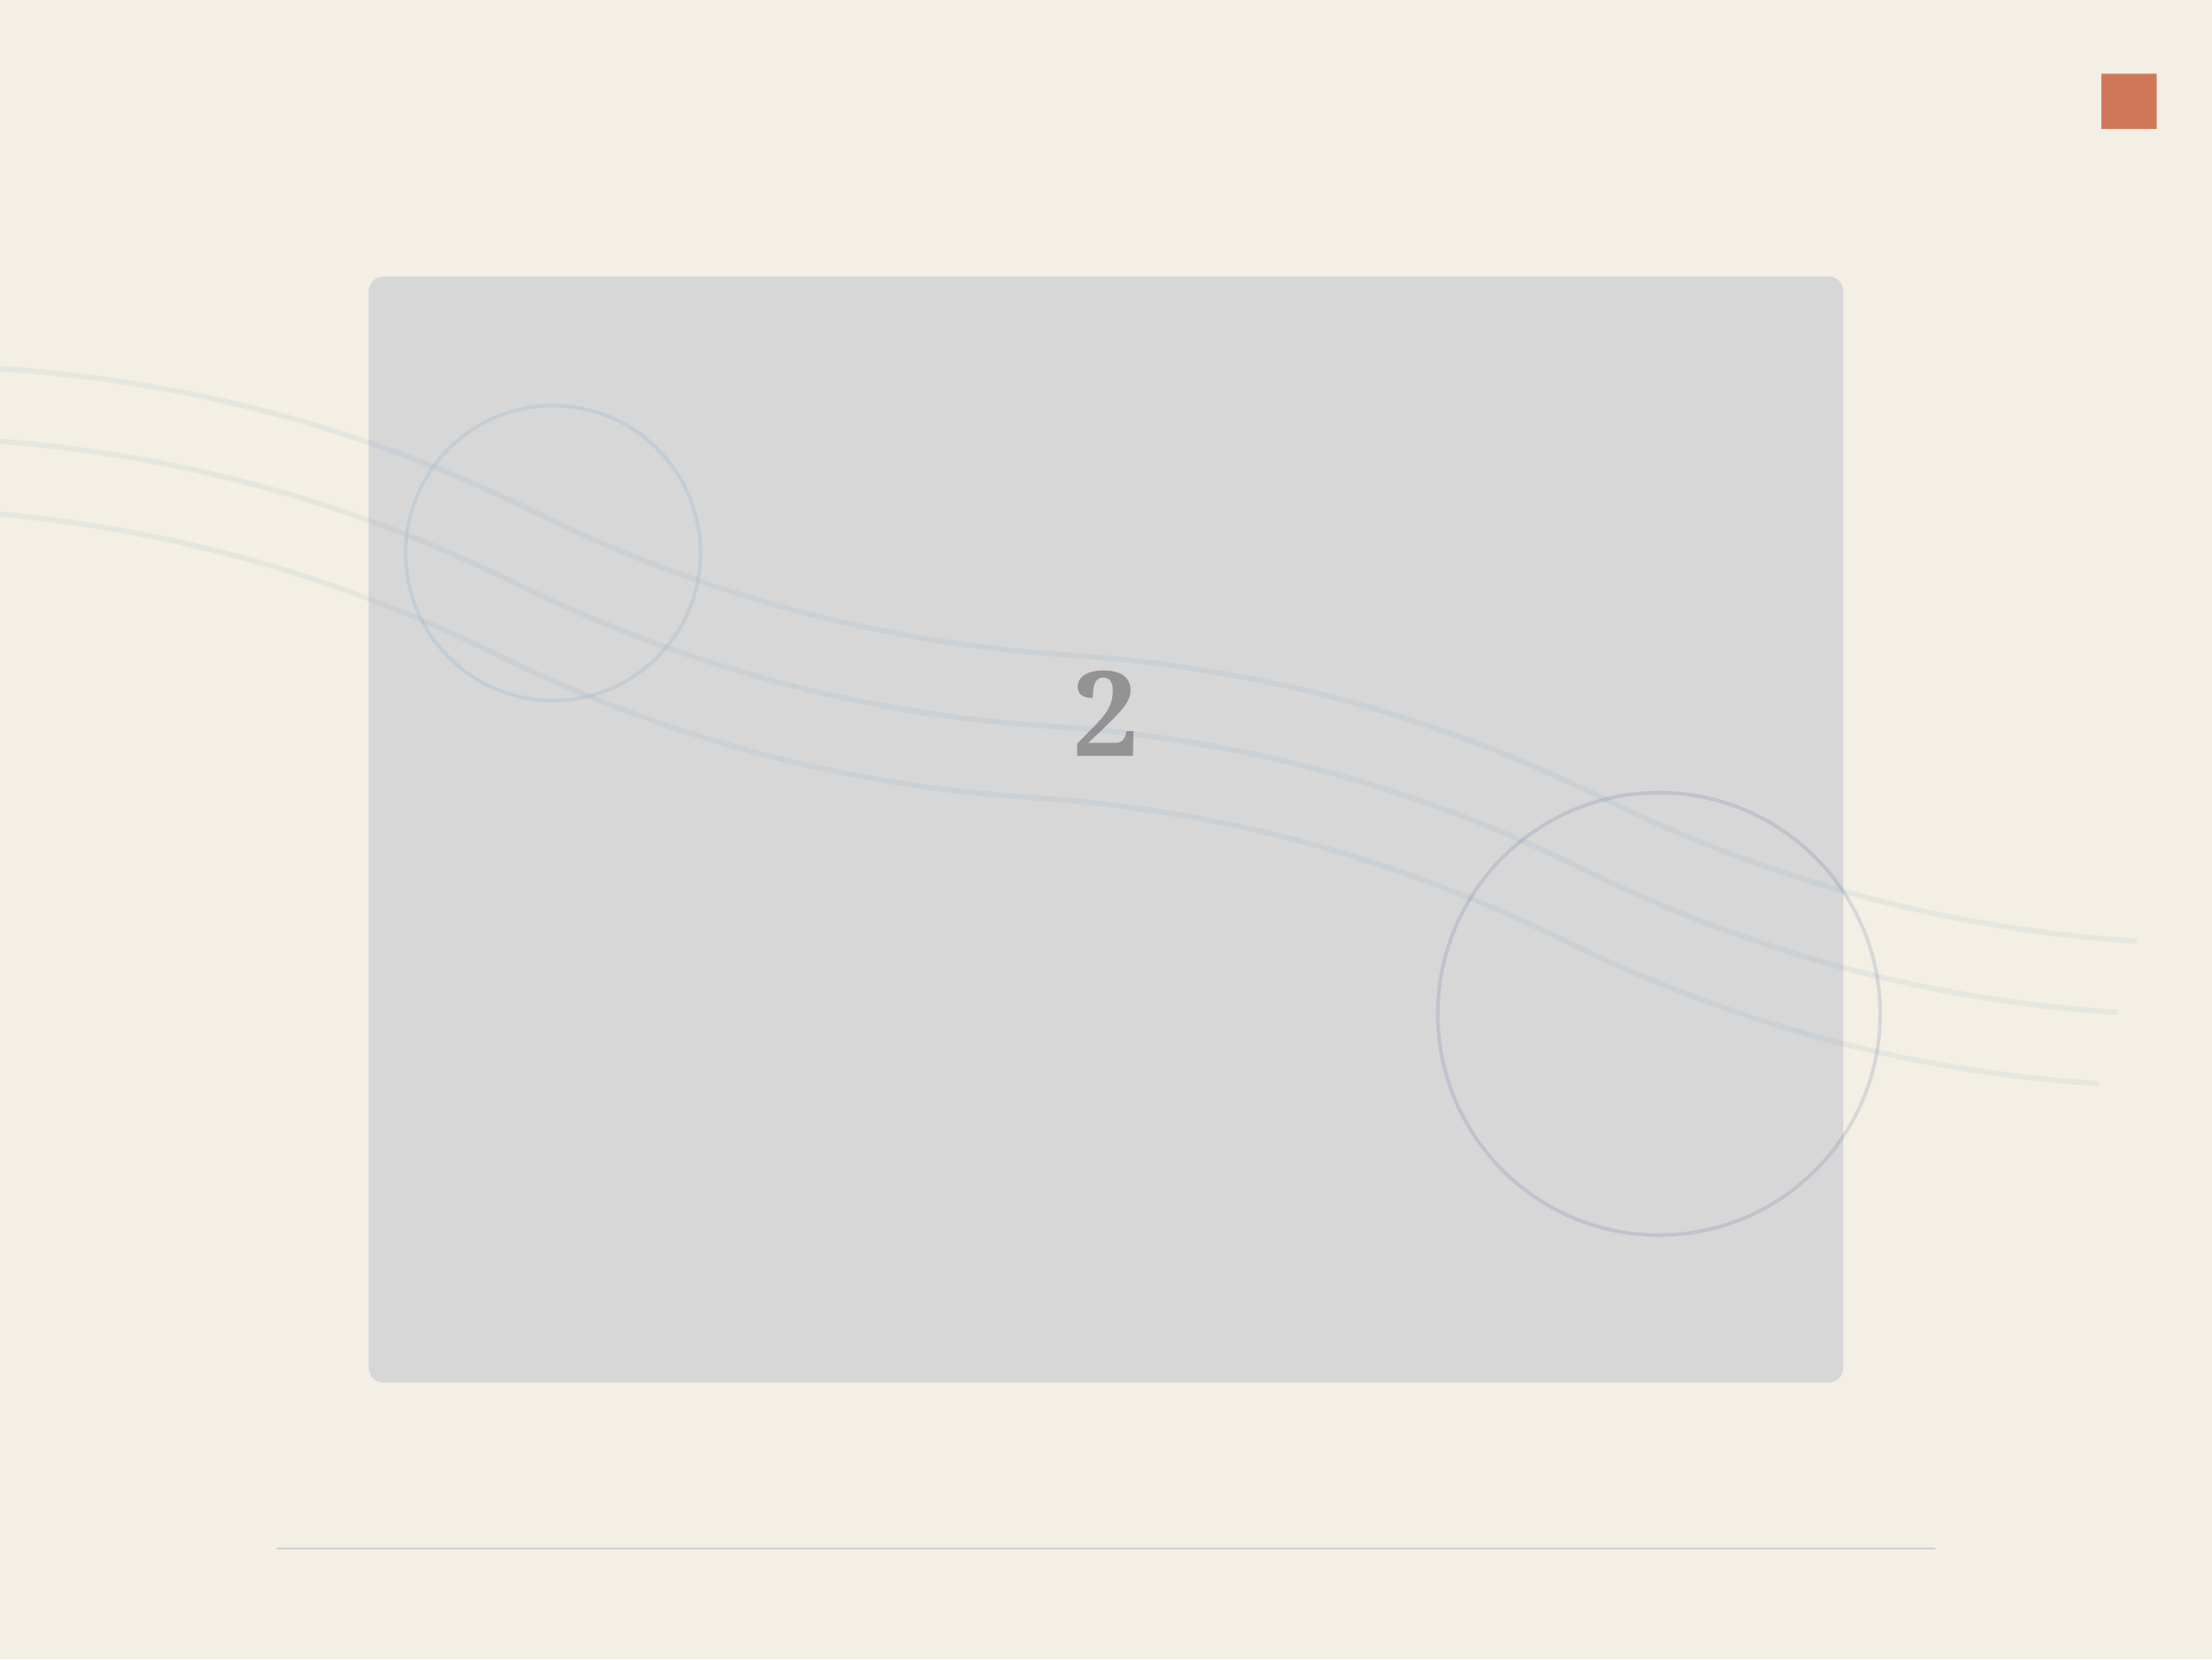
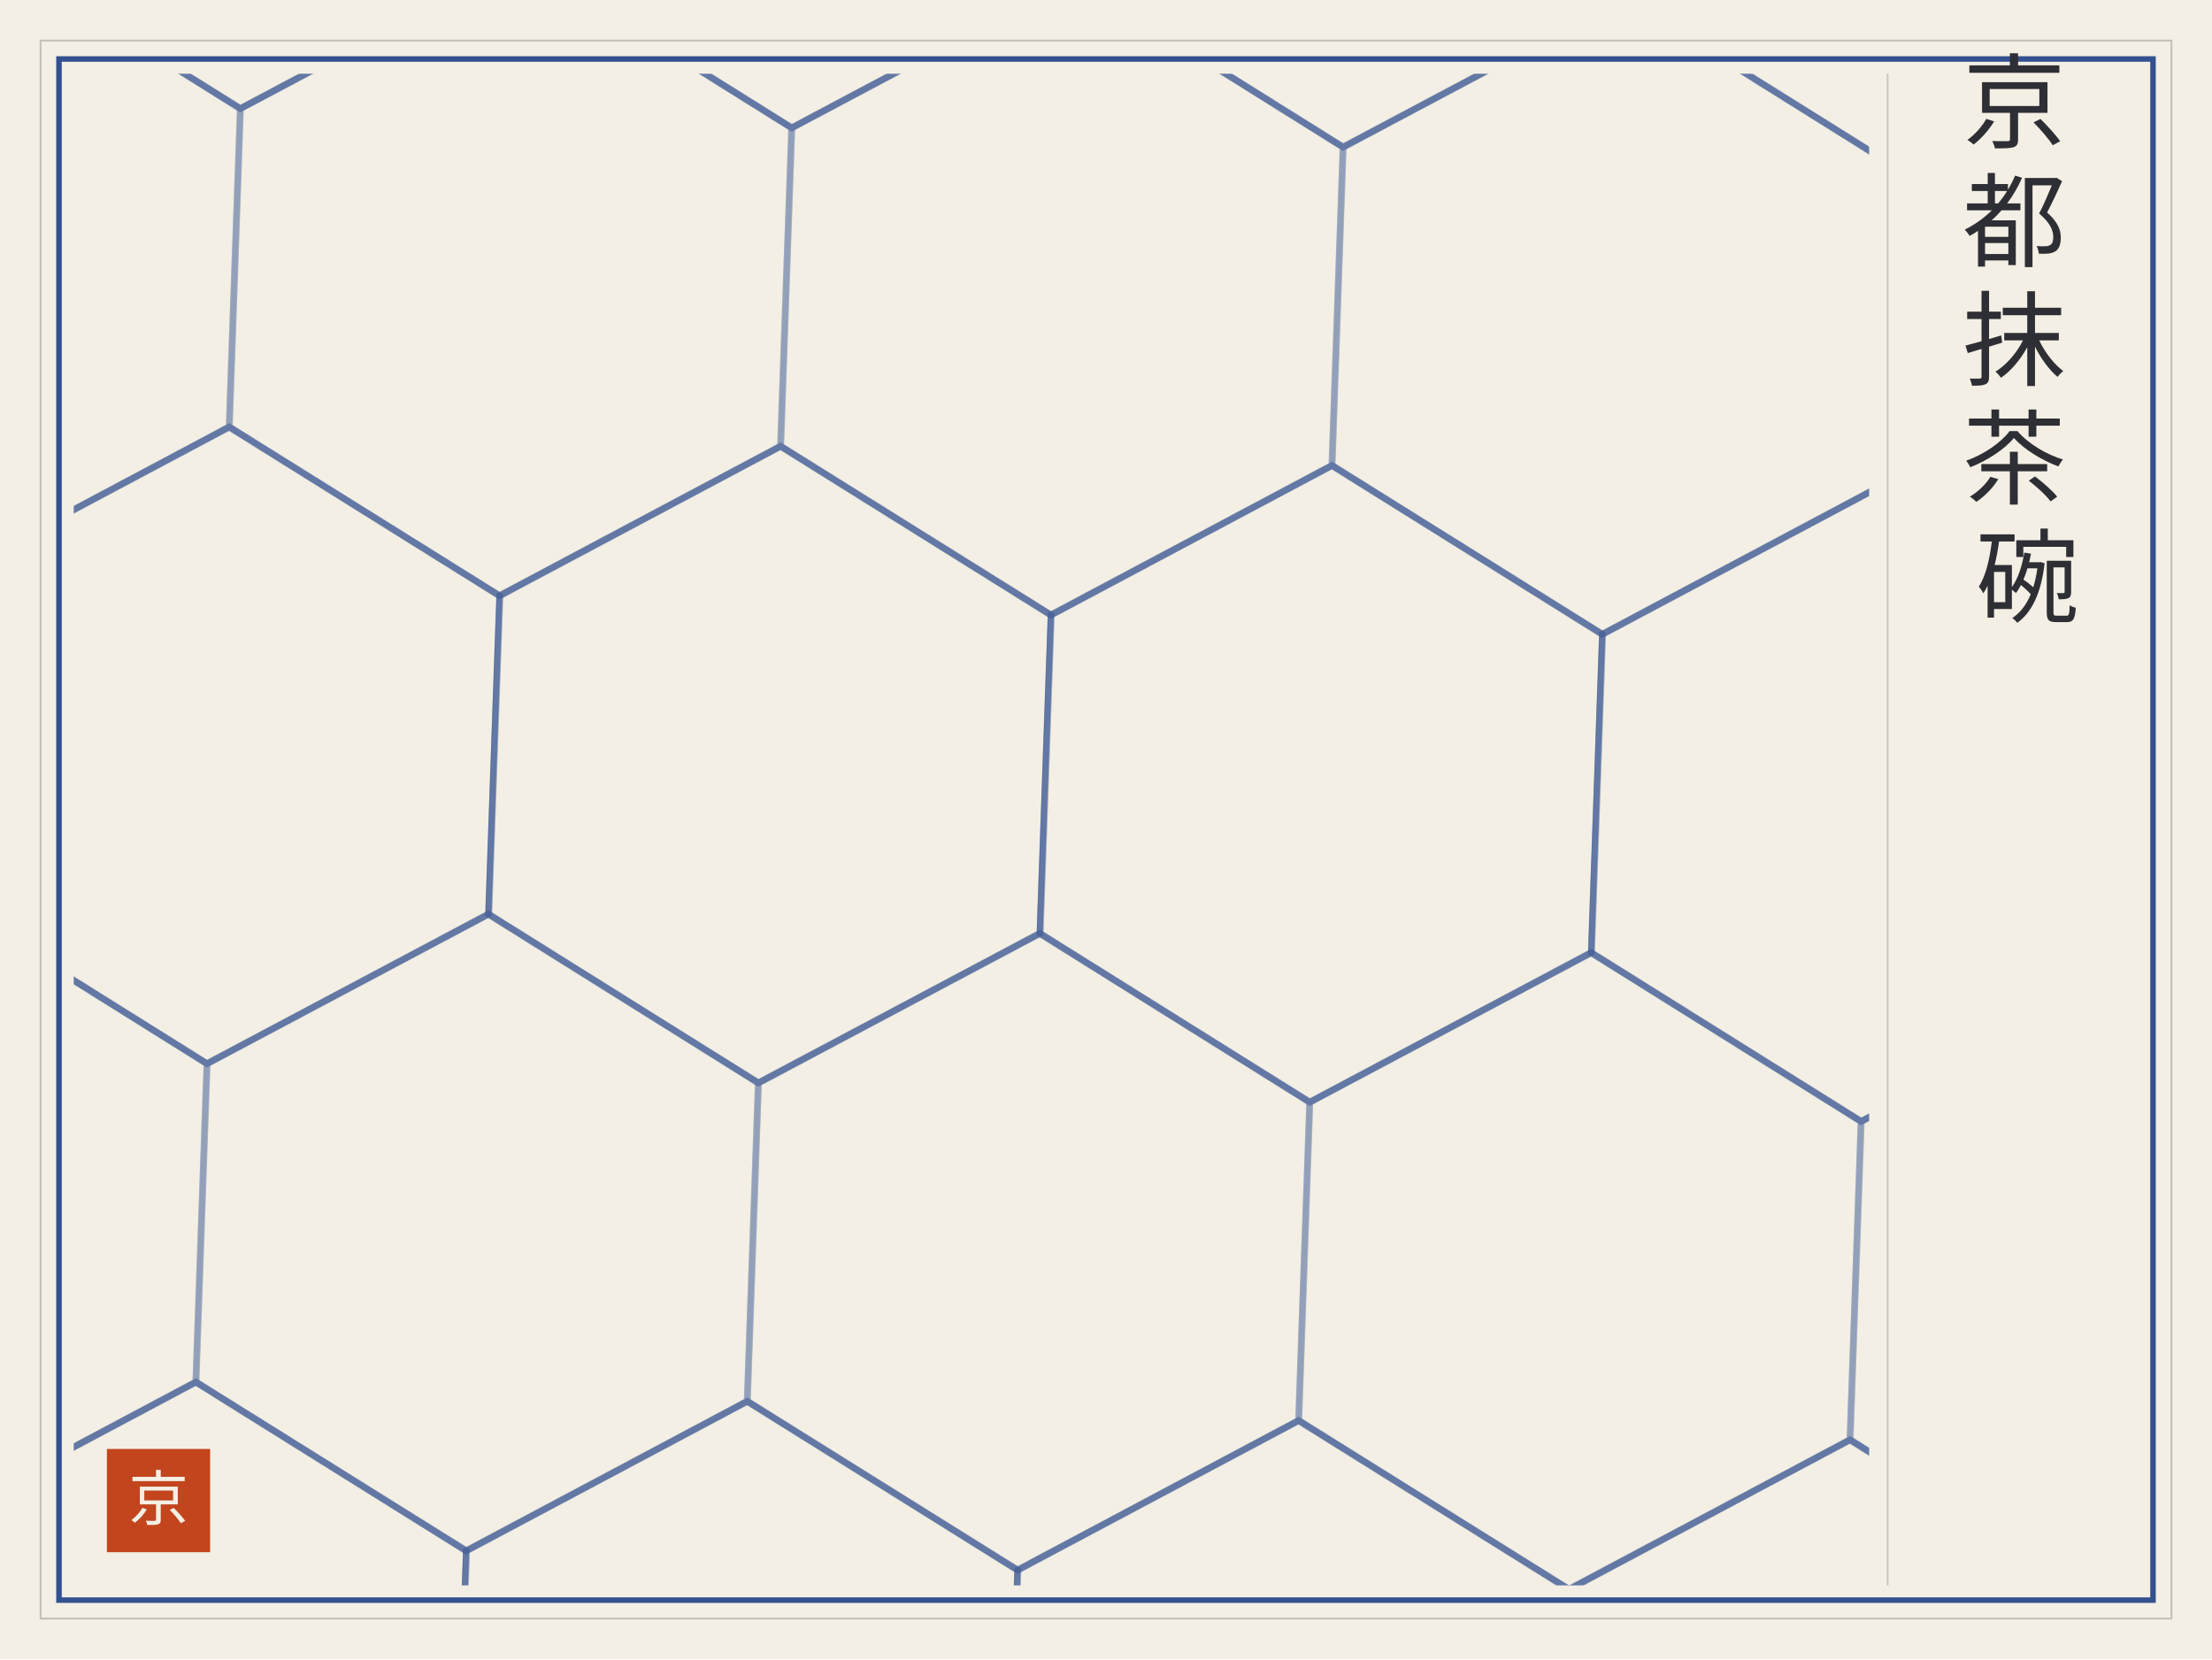
<svg xmlns="http://www.w3.org/2000/svg" width="1200" height="900" viewBox="0 0 1200 900">
  <rect width="1200" height="900" fill="#F3EFE4" />
-   <g transform="translate(0, 200) rotate(15)">
-     <g fill="none" stroke="#7FA3C7" stroke-width="3" opacity="0.12">
-       <path d="M 0 0 Q 150 -30 300 0 T 600 0 T 900 0 T 1200 0" />
-       <path d="M 0 40 Q 150 10 300 40 T 600 40 T 900 40 T 1200 40" />
-       <path d="M 0 80 Q 150 50 300 80 T 600 80 T 900 80 T 1200 80" />
+   <rect x="22" y="22" width="1156" height="856" fill="none" stroke="#2E2E35" stroke-width="1" opacity="0.25" />
+   <rect x="32" y="32" width="1136" height="836" fill="none" stroke="#33518F" stroke-width="3" />
+   <clipPath id="plate-matcha-bowl-kyoto-2">
+     <rect x="40.0" y="40.0" width="974.0" height="820.0" />
+   </clipPath>
+   <pattern id="pat-plate-matcha-bowl-kyoto-2" x="40.0" y="40.0" width="518.4" height="299.3" patternUnits="userSpaceOnUse" patternTransform="rotate(272 527.0 450.0)">
+     <g transform="scale(2.4)">
+       <polygon points="72.0,0.0 36.0,62.4 -36.0,62.4 -72.0,0.0 -36.0,-62.4 36.0,-62.4" fill="none" stroke="#33518F" stroke-width="1.5" opacity="0.5" />
+       <polygon points="180.0,62.4 144.0,124.7 72.0,124.7 36.0,62.4 72.0,0.0 144.0,0.0" fill="none" stroke="#33518F" stroke-width="1.5" opacity="0.5" />
+       <polygon points="288.0,0.0 252.0,62.4 180.0,62.4 144.0,0.0 180.0,-62.4 252.0,-62.4" fill="none" stroke="#33518F" stroke-width="1.5" opacity="0.5" />
+       <polygon points="72.0,124.7 36.0,187.1 -36.0,187.1 -72.0,124.7 -36.0,62.4 36.0,62.4" fill="none" stroke="#33518F" stroke-width="1.5" opacity="0.5" />
+       <polygon points="288.0,124.7 252.0,187.1 180.0,187.1 144.0,124.7 180.0,62.4 252.0,62.4" fill="none" stroke="#33518F" stroke-width="1.5" opacity="0.5" />
    </g>
+   </pattern>
+   <g clip-path="url(#plate-matcha-bowl-kyoto-2)">
+     <rect x="40.0" y="40.0" width="974.0" height="820.0" fill="#F3EFE4" />
+     <rect x="40.0" y="40.0" width="974.0" height="820.0" fill="url(#pat-plate-matcha-bowl-kyoto-2)" />
  </g>
-   <rect x="200" y="150" width="800" height="600" fill="#33518F" opacity="0.15" rx="8" />
-   <circle cx="300" cy="300" r="80" fill="none" stroke="#7FA3C7" stroke-width="2" opacity="0.2" />
-   <circle cx="900" cy="550" r="120" fill="none" stroke="#33518F" stroke-width="2" opacity="0.15" />
-   <text x="600" y="410" font-size="64" font-family="serif" font-weight="bold" text-anchor="middle" fill="#2E2E35" opacity="0.4">
-     2
+   <line x1="1024.0" y1="40.0" x2="1024.0" y2="860.0" stroke="#2E2E35" stroke-width="1" opacity="0.2" />
+   <text x="1100.0" y="76.0" font-family="'Hiragino Mincho ProN','Yu Mincho','Noto Serif JP',serif" font-size="56.0" text-anchor="middle" fill="#2E2E35">
+     <tspan x="1100.0" dy="0">京</tspan>
+     <tspan x="1100.0" dy="64.4">都</tspan>
+     <tspan x="1100.0" dy="64.4">抹</tspan>
+     <tspan x="1100.0" dy="64.4">茶</tspan>
+     <tspan x="1100.0" dy="64.4">碗</tspan>
  </text>
-   <rect x="1140" y="40" width="30" height="30" fill="#C2451E" opacity="0.7" />
-   <line x1="150" y1="840" x2="1050" y2="840" stroke="#33518F" stroke-width="1" opacity="0.2" />
+   <g transform="translate(58.0, 786.0)">
+     <rect width="56" height="56" fill="#C2451E" />
+     <text x="28" y="38.64" font-family="serif" font-size="32.48" text-anchor="middle" fill="#F3EFE4">京</text>
+   </g>
</svg>
